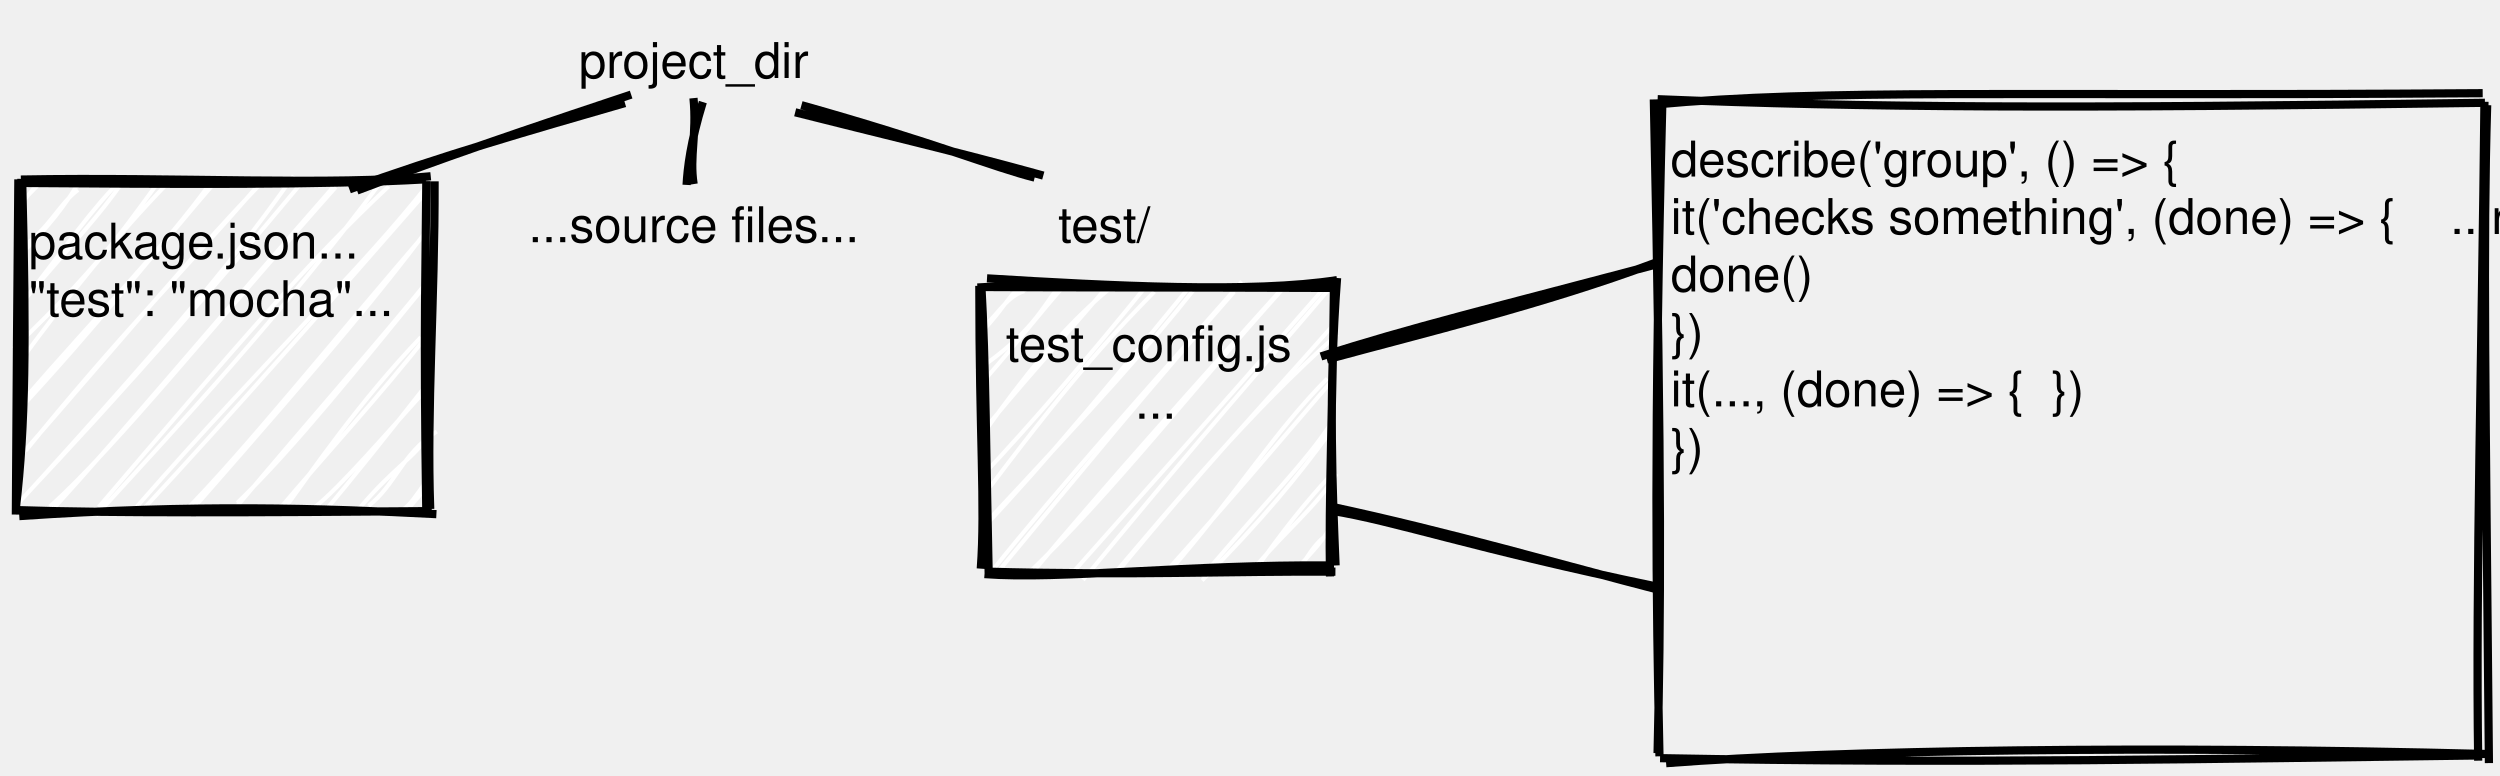
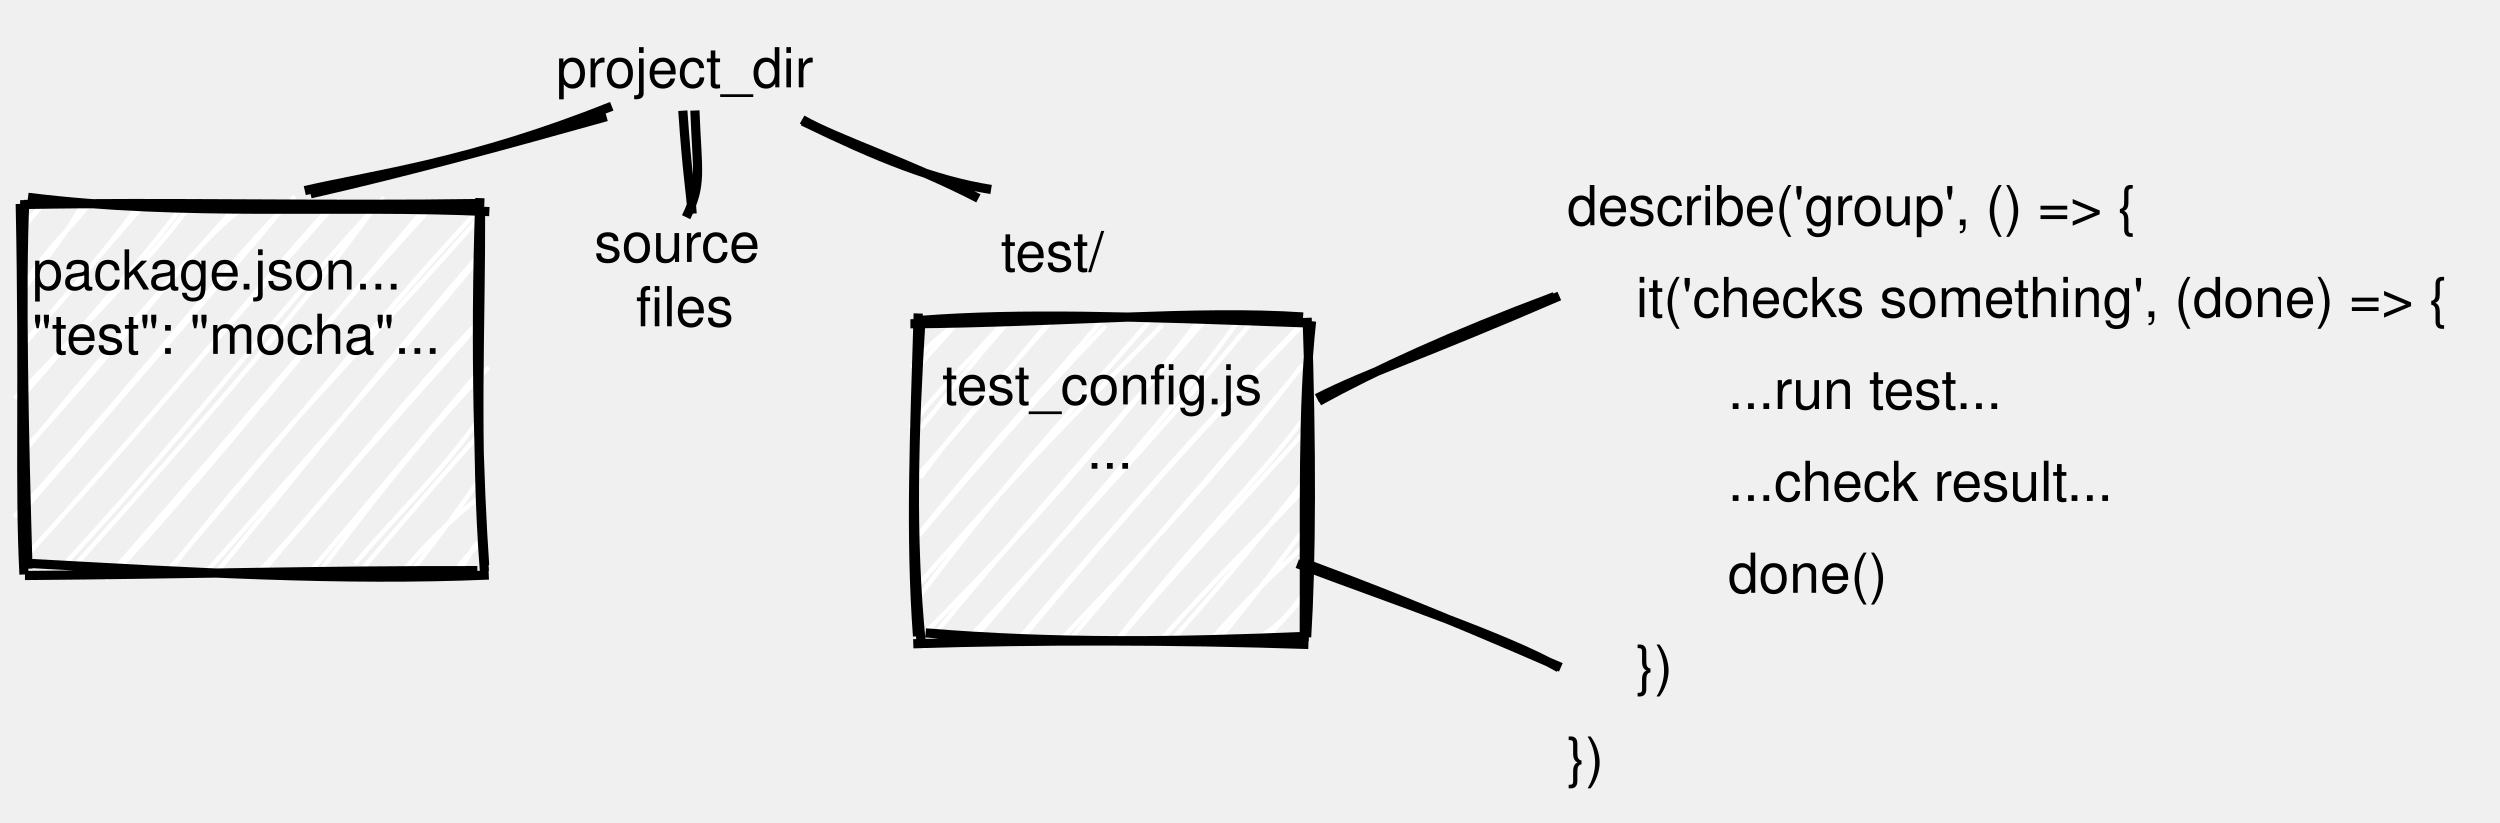
- <svg xmlns="http://www.w3.org/2000/svg" xlink="http://www.w3.org/1999/xlink" version="1.1" width="609px" height="189px" viewBox="-0.5 -0.5 609 189">
+ <svg xmlns="http://www.w3.org/2000/svg" xlink="http://www.w3.org/1999/xlink" version="1.1" width="544px" height="179px" viewBox="-0.5 -0.5 544 179">
  <defs>
-     <pattern id="rough-8512752669919671" x="0" y="0" width="1" height="1" viewBox="0 0 100 100" patternUnits="objectBoundingBox">
-       <path d="M6.447 -0.647 C4.613 1.718, 2.118 5.373, 0.591 8.089 M7.213 0.184 C4.636 2.847, 1.917 5.662, 0.486 7.801 M19.192 1.753 C13.596 5.44, 10.708 8.31, 0.854 20.639 M16.779 -0.313 C11.326 4.857, 6.455 11.836, 0.439 20.135 M28.859 1.681 C20.995 8.316, 12.708 18.104, -0.043 31.06 M27.92 0.089 C17.789 11.606, 8.936 21.713, 0.366 31.21 M38.244 1.641 C26.427 18.376, 10.444 34.168, 1.464 46.237 M37.932 0.803 C31.121 10.236, 22.541 19.031, -0.088 44.531 M47.224 -0.977 C31.175 22.504, 12.201 43.483, 0.634 58.248 M50.144 -0.592 C37.964 14.384, 24.172 28.183, -0.095 55.671 M61.669 1.287 C38.451 23.408, 19.872 44.361, 1.535 68.835 M59.637 -0.544 C47.829 14.07, 35.876 28.092, -0.278 69.407 M70.328 1.995 C50.921 24.425, 27.493 47.845, -1.024 82.861 M70.467 -0.2 C50.663 23.529, 31.616 45.435, 0.901 81.349 M81.301 0.068 C57.935 28.838, 30.847 58.313, 1.322 92.501 M80.037 0.728 C54.415 32.555, 26.414 63.296, 0.313 93.66 M89.987 1.785 C60.203 36.148, 31.462 70.403, 3.638 101.555 M91.278 0.98 C62.634 31.909, 33.87 65.087, 3.884 100.228 M101.768 3.252 C68.669 38.804, 40.139 72.108, 13.53 99.569 M100.133 2.544 C79.939 25.35, 60.471 46.462, 16.231 100.491 M101.505 14.125 C84.491 34.794, 66.289 56.879, 24.102 101.503 M100.993 14.597 C78.877 39.343, 58.728 62.732, 25.785 99.081 M101.775 26.217 C77.182 54.178, 52.294 83.181, 36.958 100.647 M100.94 27.139 C79.447 49.708, 60.073 73.269, 37.041 99.166 M98.82 40.303 C83.233 58.051, 67.225 74.651, 45.446 101.834 M99.864 38.152 C80.665 60.413, 61.086 83.684, 46.625 100.453 M99.007 52.335 C91.625 61.889, 80.703 73.749, 58.826 101.056 M99.088 51.2 C87.031 64.743, 75.991 78.18, 57.267 99.509 M98.48 63.753 C89.622 76.664, 76.588 89.119, 67.633 100.625 M99.295 63.029 C88.729 76.473, 77.742 90.176, 68.72 99.174 M99.962 76.361 C96.503 79.303, 92.497 86.169, 78.564 101.795 M100.801 75.185 C91.211 86.127, 82.884 95.618, 79.608 99.049 M101.521 87.4 C97.771 91.143, 94.184 93.227, 88.539 99.907 M100.279 88.139 C96.78 91.318, 94.427 94.487, 89.477 99.943" style="stroke: none; stroke-width: 1; fill: none;" />
+     <pattern id="rough-8690972073601089" x="0" y="0" width="1" height="1" viewBox="0 0 100 100" patternUnits="objectBoundingBox">
+       <path d="M6.356 -0.342 C5.067 1.718, 1.687 4.923, 0.323 6.821 M6.609 -0.39 C4.763 2.179, 2.092 4.917, -0.163 7.312 M18.225 -0.513 C13.766 3.44, 10.641 6.888, 0.325 19.034 M17.844 0.003 C12.995 6.386, 6.979 12.367, 0.952 20.87 M27.535 -0.387 C19.595 9.918, 12.313 16.213, -1.096 32.274 M28.773 -0.614 C19.482 9.356, 10.155 19.782, 0.217 32.818 M38.218 -0.191 C26.1 15.314, 9.468 32.189, 0.234 43.86 M37.995 0.522 C24.532 16.468, 8.428 33.31, -0.128 44.458 M50.382 1.658 C35.705 15.655, 22.985 26.766, -1.503 55.941 M50.022 0.618 C29.241 22.192, 10.186 43.617, 0.828 56.639 M61.766 0.544 C44.305 17.631, 28.941 32.361, -1.133 67.661 M60.318 0.532 C45.275 16.919, 31.026 31.556, -0.106 68.002 M70.207 -1.144 C56.541 18.739, 39.71 34.585, -0.624 79.163 M69.978 0.665 C51.691 20.214, 35.617 40.547, 0.7 80.01 M80.661 -1.762 C48.211 37.229, 18.8 72.969, -0.312 92.656 M80.415 0.629 C57.444 26.423, 33.394 53.814, 0.928 93.067 M92.013 0.32 C66.171 26.191, 41.942 52.775, 3.596 98.966 M91.1 0.876 C59.008 39.466, 25.384 76.964, 4.004 99.789 M99.111 1.464 C79.967 23.621, 59.116 46.033, 14.754 101.274 M99.929 1.692 C75.759 29.754, 51.989 58.766, 14.949 100.397 M99 15.313 C82.447 33.37, 64.026 54.37, 27.564 99.266 M99.516 14.183 C72.114 45.449, 45.927 75.103, 26.576 100.911 M98.153 26.73 C78.957 52.44, 55.678 77.649, 37.942 101.811 M99.336 26.353 C81.925 46.237, 64.372 67.759, 35.943 100.104 M99.071 37.774 C83.832 57.833, 69.209 73.267, 46.112 98.773 M100.823 38.91 C85.747 55.034, 70.742 71.794, 46.554 100.315 M98.803 50.791 C85.26 66.118, 71.112 82.397, 56.088 101.179 M100.41 50.543 C89.898 62.409, 81.313 74.703, 57.742 99.409 M99.289 64.818 C89.249 75.462, 78.644 89.895, 67.254 98.863 M100.381 62.955 C91.84 70.614, 86.616 80.343, 68.217 100.507 M100.652 75.55 C94.143 86.292, 85.605 94.582, 77.362 98.624 M100.476 76.599 C92.196 84.173, 84.249 93.318, 78.59 99.152 M99.377 86.638 C97.486 91.763, 93.26 96.496, 87.919 100.361 M99.975 88.435 C97.338 92.127, 93.597 94.931, 89.825 100.773" style="stroke: none; stroke-width: 1; fill: none;" />
    </pattern>
-     <pattern id="rough-6744334774982381" x="0" y="0" width="1" height="1" viewBox="0 0 100 100" patternUnits="objectBoundingBox">
-       <path d="M7.296 0.568 C3.871 3.024, 1.249 6.457, -0.56 7.534 M7.296 -0.027 C5.352 1.362, 3.62 3.488, 0.155 7.467 M16.881 -0.054 C13.245 6.401, 8.178 8.872, -0.397 20.177 M18.26 -0.553 C11.1 6.946, 6.86 12.804, 0.523 19.12 M27.861 -1.217 C21.767 6.172, 16.326 15.911, -0.656 33.212 M27.602 -0.375 C21.656 8.051, 14.053 14.998, 0.702 32.337 M38.66 -0.176 C24.906 17.605, 10.787 32.203, 0.46 43.392 M39.472 0.409 C30.515 9.752, 22.34 18.821, 0.173 44.471 M50.475 -1.857 C32.477 16.804, 18.392 36.48, -1.159 56.962 M48.644 0.017 C35.645 14.37, 24.574 29.113, 0.574 56.39 M60.766 -0.436 C38.487 20.183, 20.748 43.422, -0.441 68.948 M58.94 0.434 C39.543 22.209, 20.331 44.892, 0.902 68.325 M71.175 -1.783 C49.394 25.898, 25.531 50.519, 1.985 80.977 M70.951 0.369 C44.548 29.805, 19.818 58.747, -0.755 81.129 M82.268 -1.999 C55.969 32.881, 28.697 63.692, -0.839 94.183 M81.405 -0.906 C60.567 21.611, 42.232 43.386, -0.482 92.85 M90.386 1.937 C60.815 37.483, 25.591 76.113, 6.429 99.786 M91.882 0.325 C58.886 37.7, 26.03 74.048, 4.861 99.111 M100.633 2.734 C71.599 34.863, 41.942 67.429, 15.506 101.498 M99.627 3.344 C74.001 33.094, 47.749 61.849, 14.302 100.143 M101.249 13.725 C76.68 42.205, 55.35 68.584, 27.574 101.208 M100.475 15.304 C71.048 48.724, 42.868 80.21, 25.316 100.324 M100.275 26.776 C84.69 41.506, 70.978 60.628, 34.945 99.258 M100.73 26.399 C80.351 49.631, 61.536 70.568, 37.092 100.511 M98.282 40.392 C85.044 57.02, 69.616 74.104, 47.445 98.015 M100.288 38.271 C80.133 63.762, 59.981 86.643, 47.728 100.348 M100.774 53.071 C87.75 63.125, 77.675 77.705, 57.245 101.649 M99.543 51.715 C90.543 63.125, 80.252 75.024, 56.825 99.483 M98.978 64.135 C88.605 74.96, 78.65 88.734, 66.39 99.535 M99.308 64.338 C92.366 71.89, 84.89 80.409, 68.558 100.389 M98.175 74.643 C91.847 82.629, 88.079 90.005, 79.651 101.112 M100.742 76.162 C92.383 83.402, 85.706 90.717, 79.779 99.48 M99.121 86.314 C98.568 89.405, 96.385 93.472, 90.421 99.662 M99.9 88.23 C96.712 91.695, 94.785 94.902, 89.305 99.39" style="stroke: none; stroke-width: 1; fill: none;" />
+     <pattern id="rough-2476446020882565" x="0" y="0" width="1" height="1" viewBox="0 0 100 100" patternUnits="objectBoundingBox">
+       <path d="M6.068 0.31 C3.64 2.311, 2.372 5.257, 0.275 8.848 M6.831 0.418 C3.905 2.548, 1.361 6.402, -0.405 8.27 M16.986 1.78 C10.389 5.783, 4.653 12.58, 0.548 20.64 M17.799 -0.525 C11.483 5.167, 6.563 11.317, 0.093 20.944 M29.5 0.571 C22.404 7.145, 15.516 15.811, -0.767 33.564 M28.635 0.87 C23.079 6.761, 17.423 13.656, 0.406 31.273 M40.322 1.869 C24.843 17.008, 11.006 33.39, -1.107 44.588 M37.644 0.767 C26.412 15.577, 11.534 31.246, 0.63 44.506 M48.543 1.797 C30.314 18.029, 15.785 37.908, 1.395 56.33 M48.379 -0.302 C37.477 13.297, 25.507 27.254, 0.725 56.529 M60.357 1.864 C37.76 26.509, 15.97 50.933, 0.299 68.012 M59.374 0.63 C47.003 14.81, 35.325 27.875, -0.012 68.334 M71.613 0.547 C55.272 15.845, 40.495 32.809, 1.102 81.888 M70.974 0.179 C44.302 31.585, 15.423 62.905, 0.505 81.203 M82.078 -0.726 C49.537 37.318, 20.065 70.002, -0.764 92.377 M80.665 -0.927 C61.589 22.822, 41.95 43.8, -0.66 92.476 M89.693 1.084 C59.115 38.459, 23.53 78.547, 5.435 99.458 M91.693 0.805 C58.191 38.338, 23.555 75.95, 4.368 99.558 M100.572 3.774 C79.869 25.504, 57.71 50.172, 16.483 98.566 M100.602 1.565 C79.163 26.621, 58.149 49.645, 15.299 99.357 M99.884 15.911 C71.293 49.162, 41.721 82.061, 27.513 100.637 M100.473 15.414 C71.32 47.873, 42.325 81.372, 25.81 99.392 M99.247 26.359 C77.548 55.066, 50.876 83.061, 37.217 98.414 M99.068 26.581 C75.386 54.093, 50.345 83.234, 36.107 99.077 M99.701 39.157 C85.344 52.649, 74.932 66.641, 46.484 98.679 M99.842 38.404 C77.423 62.64, 56.752 87.958, 47.127 99.755 M98.356 52.872 C88.939 61.283, 81.538 75.637, 58.652 99.348 M99.169 50.332 C88.844 62.857, 79.47 75.905, 58.572 99.024 M98.606 62.14 C89.3 75.443, 81.645 84.46, 69.825 100.571 M100.196 63.737 C91.293 72.207, 83.624 82.728, 69.014 100.655 M101.497 77.251 C92.232 85.046, 87.945 91.967, 80.54 99.474 M100.338 75.201 C95.699 81.928, 89.825 87.582, 79.264 100.863 M101.431 88.131 C95.666 91.935, 92.194 97.017, 89.028 98.568 M100.02 88.017 C96.257 91.957, 91.527 97.162, 89.967 99.891" style="stroke: none; stroke-width: 1; fill: none;" />
    </pattern>
-     <pattern id="rough-6335423712736599" x="0" y="0" width="1" height="1" viewBox="0 0 100 100" patternUnits="objectBoundingBox">
-       <path d="M7.407 0.336 C4.691 2.566, 2.087 4.943, -0.835 6.97 M6.818 0.303 C4.468 2.304, 3.289 4.79, -0.267 8.05 M16.738 0.386 C13.921 6.581, 8.73 11.02, -1.104 20.715 M17.332 -0.79 C10.53 7.16, 4.329 14.855, 0.585 20.192 M29.181 0.8 C22.75 8.132, 12.985 16.024, 0.63 30.335 M28.193 -0.655 C20.379 9.361, 12.304 18.303, -0.389 31.982 M38.925 -0.213 C25.478 13.304, 14.529 25.104, -1.049 45.563 M38.752 -0.541 C28.142 12.363, 16.007 24.863, -0.17 44.441 M47.398 0.846 C32.729 18.627, 14.569 42.088, -1.472 56.913 M49.718 -0.707 C34.929 16.003, 21.202 32.173, -0.746 55.868 M59.127 1.721 C43.312 17.505, 26.619 36.583, -0.568 68.088 M59.524 -0.643 C35.474 26.219, 12.859 52.524, 0.711 67.982 M69.968 1.479 C50.166 24.265, 31.133 46.865, 0.402 81.137 M70.182 0.72 C44.761 30.45, 17.321 59.381, -0.35 81.857 M79.671 -0.834 C52.683 36.401, 21.22 69.294, -0.653 94.212 M80.34 -0.3 C58.685 24.442, 37.601 48.883, 0.17 92.505 M91.794 -1.365 C61.358 32.639, 34.136 68.154, 6.669 99.069 M91.618 0.487 C73.29 22.835, 53.441 45.423, 4.099 99.996 M99.933 3.678 C79.111 22.956, 61.018 47.225, 15.454 99.493 M99.139 2.949 C71.87 33.569, 44.312 65.056, 14.548 99.262 M101.106 15.237 C81.856 36.177, 65.297 52.855, 26.932 101.009 M99.387 13.732 C83.239 33.849, 67.701 52.03, 25.064 100.343 M98.184 26.83 C85.652 43.958, 72.194 57.882, 37.891 99.58 M99.683 26.604 C76.081 53.677, 52.445 81.345, 36.997 100.384 M100.594 40.323 C85.931 55.183, 71.667 71.02, 47.209 101.975 M100.707 38.694 C82.515 58.88, 62.917 79.987, 47.763 99.291 M98.12 50.31 C91.654 63.648, 79.555 70.401, 58.125 98.139 M100.764 51.592 C87.707 65.969, 73.742 79.791, 57.52 100.085 M101.639 62.151 C90.872 73.821, 83.22 83.626, 67.096 99.115 M99.244 63.576 C89.106 75.673, 77.23 90.19, 68.565 99.768 M99.784 75.471 C93.199 81.514, 90.75 87.168, 79.584 100.894 M100.45 75.915 C93.849 83.505, 87.252 89.489, 79.48 99.71 M100.916 86.632 C98.658 91.583, 93.85 92.884, 88.095 100.205 M100.747 87.297 C97.275 91.026, 94.337 93.474, 88.715 99.719" style="stroke: none; stroke-width: 1; fill: none;" />
+     <pattern id="rough-5970286991867675" x="0" y="0" width="1" height="1" viewBox="0 0 100 100" patternUnits="objectBoundingBox">
+       <path d="M7.421 0.426 C4.131 2.571, 2.537 5.177, -0.076 8.36 M7.307 0.287 C4.095 2.406, 1.277 5.34, 0.214 7.494 M17.189 -1.965 C14.575 4.724, 9.708 7.796, -1.557 18.666 M17.176 0.22 C12.552 5.058, 8.22 9.851, -0.137 20.238 M27.685 1.728 C20.957 9.258, 13.25 16.376, -1.594 31.826 M27.803 -0.385 C18.125 10.712, 9.102 21.153, 0.987 31.925 M37.47 -0.529 C26.869 14.331, 15.149 26.827, 0.985 43.634 M37.696 0.049 C29.882 9.974, 19.544 20.988, -0.16 43.561 M49.565 -0.291 C38.435 12.389, 26.949 29.387, -0.105 55.36 M50.03 0.031 C30.262 22.579, 11.421 43.185, -0.403 57.243 M58.926 1.92 C36.379 25.185, 14.692 50.739, 1.047 70.635 M60.646 0.906 C41.556 21.96, 22.972 41.791, 0.6 68.758 M70.695 0.221 C47.314 25.638, 28.89 50.085, -1.204 82.483 M70.449 0.838 C49.087 24.324, 28.676 47.936, -0.437 80.777 M79.444 -0.993 C52.784 33.157, 25.133 64.862, 1.083 94.569 M80.248 0.351 C50.213 36.038, 18.525 71.247, -0.598 93.047 M90.951 0.777 C63.67 32.76, 38.226 65.857, 3.129 99.036 M91.78 0.251 C72.371 22.764, 53.009 45.263, 5.206 100.184 M101.54 3.244 C67.961 37.363, 37.46 75.12, 16.681 99.003 M99.712 2.444 C78.228 25.931, 59.019 49.277, 14.675 100.483 M98.084 15.969 C79.186 35.652, 62.626 61.397, 25.811 98.259 M100.984 14.32 C71.554 48.484, 42.657 82.759, 26.541 99.336 M100.294 26.214 C87.672 42.186, 73.756 55.704, 37.797 99.127 M100.205 26.1 C87.714 41.275, 74.427 56.616, 37.377 99.45 M101.329 40.124 C79.84 60.241, 62.331 80.581, 47.69 99.54 M99.562 39.601 C83.165 57.822, 66.875 76.651, 46.658 100.739 M101.873 50.265 C84.613 68.353, 69.971 88.628, 56.465 100.269 M100.488 51.555 C91.308 61.516, 83.339 71.346, 57.136 99.47 M101.181 62.78 C90.394 77.889, 77.367 90.043, 67.077 101.799 M99.711 62.645 C93.234 70.515, 85.919 79.381, 68.275 100.481 M99.146 76.659 C97.195 83.169, 91.799 88.338, 77.387 101.486 M100.341 74.697 C92.922 82.413, 86.797 91.781, 79.421 99.156 M101.432 87.894 C96.975 90.27, 94.524 94.377, 88.786 98.879 M99.417 87.883 C97.326 90.991, 93.941 95.628, 88.896 99.462" style="stroke: none; stroke-width: 1; fill: none;" />
    </pattern>
-     <pattern id="rough-3943412603056843" x="0" y="0" width="1" height="1" viewBox="0 0 100 100" patternUnits="objectBoundingBox">
-       <path d="M5.976 -0.275 C4.182 2.46, 1.036 5.332, 0 8.432 M6.516 0.008 C4.846 1.901, 2.613 4.544, -0.056 7.997 M17.603 -0.711 C11.062 7.107, 4.893 15.806, -0.585 18.834 M18.341 0.524 C10.43 7.384, 4.668 14.47, 0.803 19.966 M26.497 -1.38 C18.789 10.107, 10.846 19.766, -0.271 32.829 M28.801 -0.115 C22.48 7.318, 15.322 14.867, -0.974 32.667 M39.42 1.171 C22.942 14.206, 12.539 30.25, 1.912 42.886 M38.407 0.84 C28.088 12.283, 16.952 25.077, 0.874 44.036 M50.783 -1.497 C32.214 20.18, 15.806 35.936, -0.642 57.145 M48.974 -0.897 C31.293 21.007, 13.166 41.083, -0.242 55.656 M60.605 -1.537 C47.257 16.226, 33.018 28.078, 1.014 68.49 M60.316 1 C42.131 21.214, 24.946 39.884, -0.651 69.281 M68.6 -1.565 C49.055 27.165, 25.056 51.569, 0.049 82.667 M70.367 -0.626 C50.382 23.846, 29.146 47.09, 0.094 81.238 M81.364 -0.269 C62.62 22.909, 44.033 40.978, 0.593 93.991 M80.004 -0.891 C61.707 21.01, 44.072 42.458, -0.883 93.556 M93.336 0.517 C64.379 29.554, 40.927 58.553, 5.845 99.079 M91.709 0.32 C68.296 28.037, 44.347 55.105, 4.145 100.089 M100.451 4.318 C67.257 37.912, 37.27 72.348, 15.397 101.06 M99.742 2.882 C71.166 32.972, 44.189 63.491, 15.895 99.368 M100.726 13.736 C82.22 34.666, 63.108 55.13, 24.971 101.948 M99.771 15.72 C85.011 32.24, 68.432 48.875, 25.162 99.32 M98.02 27.133 C83.357 46.78, 63.405 69.193, 37.226 98.407 M99.637 27.011 C78.111 50.681, 56.797 76.015, 36.873 100.901 M99.594 37.41 C89.548 54.223, 74.225 68.2, 46.894 100.408 M99.111 39.912 C82.346 58.727, 65.485 79.546, 47.778 99.148 M99.825 50.829 C92.787 61.51, 84.423 71.261, 55.881 101.967 M99.028 51.554 C85.821 68.331, 70.672 86.619, 58.178 100.009 M101.186 65.271 C94.254 70.452, 85.681 80.797, 66.296 100.429 M100.811 64.14 C89.681 74.429, 79.595 86.25, 67.917 99.686 M101.193 75.197 C92.654 86.325, 84.626 93.543, 80.76 99.541 M100.537 75.02 C94.075 83.44, 88.795 90.057, 79.293 100.429 M101.205 87.404 C94.905 91.691, 90.933 95.564, 89.288 99.702 M100.044 87.358 C96.155 91.981, 92.669 95.302, 90.042 100.738" style="stroke: none; stroke-width: 1; fill: none;" />
+     <pattern id="rough-8308780441444099" x="0" y="0" width="1" height="1" viewBox="0 0 100 100" patternUnits="objectBoundingBox">
+       <path d="M7.068 0.217 C4.188 2.442, 3.366 4.692, 0.037 7.045 M7.177 -0.395 C5.217 2.737, 3.115 4.877, -0.127 7.471 M17.681 0.539 C13.02 5.528, 6.994 11.643, 0.051 19.746 M17.278 0.849 C12.865 4.925, 8.815 8.289, -0.152 20.718 M29.264 -1.161 C21.702 5.938, 15.984 14.848, 1.372 32.241 M28.893 0.484 C18.782 9.725, 11.609 18.592, -0.208 32.693 M38.976 1.667 C28.294 9.564, 20.783 19.309, 1.497 46.023 M38.906 -0.875 C25.191 16.553, 10.019 32.33, -0.064 45.303 M47.697 -1.489 C29.156 19.25, 11.941 43.501, 1.65 56.608 M49.221 0.742 C32.992 19.874, 16.002 40.18, -0.252 56.925 M59.915 0.478 C45.449 16.76, 33.473 31.305, 1.015 70.744 M59.81 0.004 C41.209 20.38, 24.145 40.754, -0.879 69.236 M71.556 0.173 C54.238 16.767, 39.563 35.735, -1.649 79.837 M69.531 -0.396 C45.223 27.473, 20.215 56.299, 0.309 81.148 M82.439 -1.05 C51.608 32.842, 23.021 62.95, 0.633 92.411 M81.568 0.728 C55.485 29.839, 27.734 60.576, -0.554 92.787 M93.588 1.18 C68.093 26.293, 41.948 56.624, 5.749 101.031 M91.557 -0.741 C63.094 34.236, 32.925 68.612, 4.333 99.476 M101.758 1.896 C72.956 34.519, 49.369 62.563, 15.752 101.041 M99.203 1.749 C77.64 27.796, 56.628 52.324, 14.484 99.332 M99.638 14.914 C71.334 47.122, 47.594 76.555, 27.185 99.332 M99.524 14.388 C82.988 32.437, 67.572 51.535, 26.375 100.593 M98.531 26.901 C84.652 42.788, 72.651 58.57, 34.763 99.875 M100.033 27.667 C75.68 54.533, 51.229 82.558, 37.237 100.3 M98.281 37.46 C86.952 55.981, 72.242 72.391, 48.796 100.031 M100.032 39.338 C85.103 56.669, 68.502 75.57, 47.291 99.935 M98.44 51.079 C86.699 65.47, 78.201 79.735, 58.201 101.992 M99.063 51.234 C90.473 63.393, 79.636 74.309, 56.677 100.299 M101.206 62.031 C87.858 77.158, 76.58 88.982, 69.007 99.607 M100.972 64.443 C87.791 77.586, 75.429 90.788, 68.809 99.138 M98.919 76.349 C92.185 85.651, 86.415 91.86, 79.891 100.518 M100.188 76.066 C93.708 83.06, 85.945 91.901, 77.892 99.147 M99.357 87.036 C98.488 89.671, 95.788 92.922, 90.527 99.745 M99.843 88.545 C96.564 91.676, 93.46 94.53, 89.522 99.908" style="stroke: none; stroke-width: 1; fill: none;" />
    </pattern>
-     <pattern id="rough-5919167225370973" x="0" y="0" width="1" height="1" viewBox="0 0 100 100" patternUnits="objectBoundingBox">
-       <path d="M7.522 0.991 C5.163 2.731, 2.909 2.996, -0.607 8.552 M6.619 -0.014 C4.196 2.731, 1.762 6.153, -0.314 7.414 M16.252 -0.627 C11.93 4.732, 6.547 11.06, -1.431 18.528 M17.416 -0.916 C12.227 4.26, 8.791 10.223, 0.104 20.438 M28.66 -0.986 C21.49 8.655, 13.977 18.914, 1.556 30.269 M28.181 0.781 C21.125 7.605, 14.101 16.339, 0.051 31.932 M37.419 1.294 C28.854 12.512, 20.349 23.77, 1.161 43.09 M38.732 0.86 C26.576 13.874, 12.727 28.047, 0.272 43.75 M50.607 0.473 C34.449 18.232, 14.926 39.674, 0.721 55.649 M49.8 0.34 C32.975 18.559, 16.367 39.096, -0.375 55.888 M60.98 -0.629 C44.228 15.414, 31.615 31.907, 0.117 70.465 M59.583 -0.688 C40.729 21.558, 21.601 45.135, 0.656 68.669 M68.965 1.063 C55.883 15.591, 40.889 32.916, -1.369 79.934 M69.559 -0.053 C44.564 31.382, 15.968 62.659, 0.678 80.073 M79.461 -0.767 C49.651 32.329, 21.786 69.747, -0.474 91.844 M81.041 0.289 C59.056 26.431, 36.931 51.777, -0.574 92.478 M89.848 -1.294 C62.166 35.827, 33.935 69.056, 4.208 100.335 M90.712 0.115 C72.755 20.914, 54.192 43.713, 4.592 100.007 M101.967 2.137 C69.771 37.709, 37.635 73.899, 15.841 100.128 M99.593 2.983 C72.216 33.651, 45.244 65.206, 15.692 100.315 M100.725 13.709 C75.076 42.313, 50.324 69.178, 26.151 100.746 M100.327 14.446 C80.939 35.63, 64.54 56.398, 25.087 99.068 M98.472 25.487 C74.928 53.136, 53.549 80.429, 37.517 98.441 M99.56 27.138 C84.706 44.282, 72.54 58.766, 37.057 100.669 M100.624 37.961 C86.291 56.49, 69.763 74.401, 46.728 100.462 M100.132 39.846 C87.68 52.946, 77.478 65.798, 46.688 99.375 M99.444 53.013 C86.803 66.944, 76.965 79.744, 55.683 100.78 M100.589 51.205 C91.553 61.922, 82.973 70.411, 58.496 100.64 M101.61 63.03 C91.491 70.715, 87.058 80.822, 69.684 99.307 M100.725 63.127 C89.482 75.27, 77.96 88.456, 68.377 100.376 M99.258 75.799 C95.031 82.38, 90.097 88.757, 77.891 98.348 M99.593 76.481 C93.551 84.231, 86.22 93.102, 79.808 99.622 M100.744 88.847 C99.328 89.816, 95.502 94.343, 89.867 99.415 M99.69 87.563 C95.35 92.701, 92.025 96.363, 89.261 100.58" style="stroke: none; stroke-width: 1; fill: none;" />
+     <pattern id="rough-8394137892136671" x="0" y="0" width="1" height="1" viewBox="0 0 100 100" patternUnits="objectBoundingBox">
+       <path d="M6.932 -0.102 C4.757 2.56, 2.947 5.481, 0.745 8.359 M6.782 0.219 C4.828 2.196, 2.511 5.276, -0.497 7.575 M18.842 -0.926 C14.854 4.393, 8.421 10.721, 0.373 20.87 M16.746 0.967 C10.281 6.815, 4.99 14.353, 0.823 20.221 M29.192 -0.197 C19.633 6.682, 15.071 16.33, 1.696 33.384 M28.377 0.898 C22.617 7.707, 16.429 13.548, -0.036 32.588 M39.508 -0.644 C30.135 9.035, 21.111 20.833, -1.649 44.57 M38.423 -0.568 C29.004 11.355, 18.281 22.962, -0.191 44.479 M49.354 -0.356 C29.128 22.627, 13.074 46.079, 1.797 58.269 M50.146 -0.435 C36.802 16.581, 21.853 31.088, 0.199 57.415 M58.11 1.193 C40.931 24.409, 17.438 45.902, -1.339 68.4 M59.953 0.654 C48.727 13.255, 35.488 27.433, 0.852 69.578 M70.122 0.027 C50.361 22.511, 32.362 45.746, -0.785 81.198 M70.127 0.804 C55.156 16.47, 39.181 33.476, 0.184 81.679 M81.056 -1.231 C52.609 32.795, 25.891 63.021, -1.195 91.778 M81.979 0.479 C62.352 19.342, 44.949 41.146, 0.099 92.999 M93.31 -0.324 C62.604 36.174, 31.322 68.538, 3.003 99.074 M91.999 -0.012 C62.793 34.095, 33.035 66.822, 5.02 99.781 M98.868 2.082 C82.346 23.903, 66.024 41.233, 14.564 98.978 M100.983 2.418 C70.083 37.155, 40.156 71.101, 15.751 99.904 M101.66 15.619 C72.816 46.13, 42.079 80.956, 24.827 99.39 M100.733 15.29 C72.525 45.443, 47.804 75.342, 24.972 99.127 M100.869 25.096 C80.53 46.856, 62.06 71.701, 37.34 101.612 M99.878 27.544 C79.953 49.037, 61.064 73.138, 36.657 100.552 M101.193 38.717 C83.436 55.305, 67.569 74.7, 46.899 98.507 M99.542 39.933 C81.793 60.961, 63.116 82.764, 47.465 100.933 M100.904 50.152 C85.371 67.223, 69.817 82.359, 57.762 99.621 M100.372 51.539 C83.714 68.943, 67.848 87.734, 58.461 99.093 M101.075 61.905 C87.583 76.618, 78.866 87.494, 67.546 100.313 M100.287 63.333 C91.382 74.645, 81.173 85.022, 67.457 100.246 M99.929 77.553 C92.13 81.971, 86.072 92.52, 80.037 100.92 M99.001 74.966 C92.612 83.969, 84.845 92.137, 77.961 99.782 M98.549 88.1 C96.164 90.362, 95.334 94.924, 90.395 101.595 M100.755 87.717 C95.335 91.773, 92.124 97.12, 89.239 99.985" style="stroke: none; stroke-width: 1; fill: none;" />
    </pattern>
  </defs>
  <defs />
  <g>
-     <g transform="translate(140.5,7.5)">
+     <g transform="translate(120.5,7.5)">
      <text x="28" y="-3" style="font-size: 12px;font-family: Helvetica;" fill="rgb(0, 0, 0)">
        <tspan x="28" dx="0" dy="14" text-anchor="middle">project_dir</tspan>
      </text>
    </g>
    <g pointer-events="none">
-       <path d="M8.625 44.735 C7.539 45.872, 4.4 48.895, 3.946 49.928 M9.116 43.977 C7.412 45.447, 6.191 47.517, 4.006 49.84 M18.515 45.767 C13.713 49.28, 11.738 55.099, 4.187 60.246 M18.681 43.96 C15.58 49.175, 11.443 54.695, 4.567 61.455 M29.772 42.597 C21.803 50.206, 15.509 59.771, 4.75 73.387 M29.66 43.413 C23.49 52.354, 17.651 58.237, 3.618 74.708 M39.36 42.233 C32.238 51.351, 26.415 61.909, 2.745 84.437 M40.121 44.353 C27.5 57.392, 16.171 71.491, 4.688 87.166 M52.766 42.861 C38.644 59.128, 23.338 78.756, 3.155 100.371 M51.032 43.698 C39.366 59.951, 24.7 74.449, 4.06 98.265 M61.978 45.079 C46.454 63.153, 27.898 81.887, 5.816 109.25 M62.574 44.717 C45.117 62.872, 29.23 82.191, 4.945 109.971 M71.039 42.308 C58.743 59.528, 46.562 75.464, 2.716 123.471 M72.718 44.31 C52.766 68.204, 32.718 91.492, 3.461 122.54 M81.295 45.078 C54.621 75.008, 27.018 109.321, 11.598 122.924 M82.115 43.413 C54.816 74.572, 28.236 106.233, 12.816 123.076 M93.036 42.846 C68.156 76.218, 42.657 103.455, 22.863 125.147 M94.199 44.873 C74.718 63.074, 57.55 83.157, 23.528 123.032 M104.439 43.583 C86.483 66.428, 67.125 83.755, 32.812 122.94 M104.675 44.739 C80.034 72.916, 55.533 100.858, 34.029 123.956 M104.628 54.576 C80.794 82.256, 58.14 110.379, 44.344 124.215 M103.381 55.744 C92.022 70.785, 82.088 82.875, 45.991 124.061 M103.321 68.736 C87.676 87.868, 71.155 108.707, 57.264 122.03 M103.726 67.923 C90.427 84.309, 78.662 97.385, 55.923 124.384 M102.029 81.629 C86.964 97.401, 75.633 114.016, 68.104 124.422 M104.055 80.647 C91.409 96.674, 78.98 109.985, 67.084 124.077 M102.824 94.918 C94.537 104.098, 82.107 118.468, 76.265 122.97 M103.621 92.964 C93.834 105.408, 84.857 116.741, 78.116 124.594 M105.908 104.599 C97.316 110.112, 95.953 117.534, 89.288 122.729 M103.812 105.427 C100.869 110.795, 95.464 113.211, 86.769 123.665 M103.207 116.923 C100.97 120.084, 99.214 122.738, 97.737 123.555 M103.957 117.231 C102.524 119.359, 100.961 121.076, 98.287 124.241" style="stroke: #ffffff; stroke-width: 1; fill: none;" />
-       <path d="M4.578 43.24 C42.368 42.554, 81.241 44.78, 104.431 42.435 M3.696 44.06 C40.972 44.334, 78.191 44.639, 103.224 43.181 M105.367 43.672 C105.437 72.905, 103.421 98.985, 104.301 123.486 M103.349 43.624 C103.258 61.804, 102.618 78.028, 103.353 124.757 M105.809 124.747 C77.795 123.307, 47.602 122.267, 4.195 125.222 M104.675 124.007 C63.504 124.34, 24.088 124.508, 3.648 123.76 M3.383 123.104 C5.719 103.094, 5.902 82.484, 4.936 44.938 M3.362 124.848 C3.524 94.248, 3.766 66.262, 3.972 43.187" style="stroke: #000000; stroke-width: 2; fill: none;" />
+       <path d="M9.233 43.654 C7.714 45.186, 6.35 46.258, 3.351 49.983 M8.61 44.315 C6.978 45.837, 5.258 48.397, 4.335 49.607 M17.791 43.463 C13.611 50.77, 11.092 53.689, 4.88 62.156 M18.546 44.413 C14.347 49.765, 10.019 53.046, 4.537 61.769 M31.907 42.893 C22.068 53.754, 14.431 63.339, 3.71 75.606 M30.075 43.738 C23.514 52.366, 16.833 61, 4.165 74.695 M41.909 42.81 C33.626 54.197, 25.787 62.137, 2.762 86.168 M40.118 43.003 C32.545 53.522, 25.692 60.803, 3.558 86.733 M51.394 45.499 C40.56 53.841, 32.754 66.685, 4.362 97.8 M52.058 43.063 C40.369 56.403, 28.009 69.116, 3.602 99.196 M63.67 42.189 C48.543 57.312, 38.692 71.701, 2.575 112.004 M62.441 43.247 C47.208 61.419, 32.526 78.282, 4.178 111.096 M73.353 42.945 C49.361 69.724, 26.147 97.759, 4.038 121.7 M72.036 43.81 C55.345 61.871, 41.149 81.083, 4.023 121.818 M83.061 42.496 C61.091 65.873, 42.049 91.394, 13.654 122.169 M82.102 43.053 C69.129 61.109, 55.926 77.877, 13.949 124.625 M94.258 43.698 C71.229 68.56, 50.302 93.957, 22.426 125.674 M93.399 43.178 C70.318 69.988, 48.905 97.518, 24.226 124.484 M105.276 45.065 C83.502 70.537, 60.216 92.63, 36.201 123.971 M104.671 44.095 C85.183 64.831, 67.916 86.432, 35.727 124.112 M103.318 55.418 C83.489 78.583, 66.545 99.736, 46.347 124.419 M103.081 56.463 C85.468 77.974, 65.393 100.153, 44.456 123.901 M104.034 69.469 C93.712 81.83, 82.84 92.829, 56.497 124.014 M103.725 69.431 C88.669 84.932, 75.08 103.011, 55.931 123.878 M105.832 79.389 C91.757 94.276, 82.402 106.138, 68.151 125.109 M103.965 80.091 C89.419 97.48, 74.012 115.594, 66.43 124.596 M103.297 91.3 C94.963 102.897, 87.507 109.669, 76.732 122.143 M104.446 93.315 C97.127 101.283, 89.237 110.616, 77.79 123.965 M104.949 106.772 C100.798 110.078, 94.82 114.751, 87.255 123.762 M103.147 104.782 C99.039 110.781, 95.934 114.996, 88.33 124.768 M103.542 117.604 C101.824 119.045, 101.331 121.423, 99.117 123.942 M104.352 117.205 C102.679 119.136, 100.469 120.793, 98.468 124.144" style="stroke: #ffffff; stroke-width: 1; fill: none;" />
+       <path d="M5.595 42.441 C40.078 46.719, 73.129 44.032, 105.979 45.541 M4.659 43.997 C35.575 43.417, 69.536 44.304, 104.626 43.78 M103.932 42.608 C102.716 75.273, 103.775 105.547, 104.957 122.512 M104.065 44.934 C104.165 69.878, 102.76 95.812, 104.908 123.765 M105.855 124.625 C73.81 125.987, 41.674 124.076, 4.92 122.044 M103.371 123.666 C70.09 123.582, 38.036 124.492, 4.926 124.728 M5.586 123.248 C4.747 94.568, 4.033 60.993, 4.9 43.075 M4.722 124.505 C3.707 104.887, 4.74 84.323, 3.906 43.871" style="stroke: #000000; stroke-width: 2; fill: none;" />
    </g>
    <g transform="translate(6.5,51.5)">
      <text x="0" y="-3" style="font-size: 12px;font-family: Helvetica;" fill="rgb(0, 0, 0)">
        <tspan x="0" dx="0" dy="14" text-anchor="start">package.json...</tspan>
        <tspan x="0" dx="0" dy="14" text-anchor="start">"test": "mocha"...</tspan>
      </text>
    </g>
-     <g transform="translate(128.5,47.5)">
-       <text x="40" y="-3" style="font-size: 12px;font-family: Helvetica;" fill="rgb(0, 0, 0)">
-         <tspan x="40" dx="0" dy="14" text-anchor="middle">...source files...</tspan>
+     <g transform="translate(130.5,45.5)">
+       <text x="18" y="-3" style="font-size: 12px;font-family: Helvetica;" fill="rgb(0, 0, 0)">
+         <tspan x="18" dx="0" dy="14" text-anchor="middle">source</tspan>
+         <tspan x="18" dx="0" dy="14" text-anchor="middle">files</tspan>
      </text>
    </g>
-     <g transform="translate(257.5,47.5)">
+     <g transform="translate(217.5,47.5)">
      <text x="11" y="-3" style="font-size: 12px;font-family: Helvetica;" fill="rgb(0, 0, 0)">
        <tspan x="11" dx="0" dy="14" text-anchor="middle">test/</tspan>
      </text>
    </g>
    <g stroke-miterlimit="10" pointer-events="none">
-       <path d="M 87 44 L 151.5 24" style="stroke: none; stroke-width: 0; fill: url(#rough-8512752669919671);" />
-       <path d="M85.326 45.437 M86.47 45.912 C100.365 40.71, 110.276 36.827, 153.245 22.544 M84.616 45.627 C106.565 37.614, 129.011 31.165, 151.739 24.601" style="stroke: #000000; stroke-width: 2; fill: none;" />
+       <path d="M 67 44 L 131.5 24" style="stroke: none; stroke-width: 0; fill: url(#rough-8690972073601089);" />
+       <path d="M66.619 42.56 M65.819 40.974 C81.498 37.379, 101.726 34.938, 132.621 22.621 M67.076 41.674 C86.719 37.229, 107.316 31.648, 131.483 24.876" style="stroke: #000000; stroke-width: 2; fill: none;" />
    </g>
    <g stroke-miterlimit="10" pointer-events="none">
-       <path d="M 169 44 L 169 24" style="stroke: none; stroke-width: 0; fill: url(#rough-6744334774982381);" />
-       <path d="M167.627 43.905 M166.752 44.545 C166.973 40.496, 167.701 34.114, 170.71 24.364 M168.468 44.344 C167.411 37.624, 169.301 32.249, 168.431 23.404" style="stroke: #000000; stroke-width: 2; fill: none;" />
+       <path d="M 149 44 L 149 24" style="stroke: none; stroke-width: 0; fill: url(#rough-2476446020882565);" />
+       <path d="M150.688 45.635 M148.807 46.761 C152.33 39.43, 151.226 37.17, 150.709 23.55 M150.107 45.996 C149.733 40.562, 149.067 37.878, 148.082 23.587" style="stroke: #000000; stroke-width: 2; fill: none;" />
    </g>
    <g stroke-miterlimit="10" pointer-events="none">
-       <path d="M 251.5 44 L 193.99 26" style="stroke: none; stroke-width: 0; fill: url(#rough-6335423712736599);" />
-       <path d="M252.89 42.377 M251.544 42.76 C241.755 40.339, 227.479 34.315, 194.726 25.119 M253.645 42.274 C232.406 36.377, 212.808 31.832, 193.203 26.852" style="stroke: #000000; stroke-width: 2; fill: none;" />
+       <path d="M 211.5 44 L 173.99 26" style="stroke: none; stroke-width: 0; fill: url(#rough-5970286991867675);" />
+       <path d="M213.299 42.132 M215.165 40.728 C202.73 38.772, 190.482 33.787, 174.201 25.874 M212.401 42.657 C198.369 35.33, 181.538 29.809, 174.04 25.517" style="stroke: #000000; stroke-width: 2; fill: none;" />
    </g>
    <g pointer-events="none">
-       <path d="M249.033 70.406 C244.081 71.924, 241.747 77.745, 238.313 79.398 M248.864 68.463 C245.032 71.764, 243.865 74.822, 238.988 79.995 M257.279 69.547 C253.213 74.581, 251.165 80.324, 237.31 89.845 M258.308 69.585 C253.185 75.344, 248.376 81.66, 239.259 92.171 M269.487 70.064 C257.873 79.739, 248.082 92.415, 239.929 103.872 M269.766 68.59 C262.01 78.054, 253.348 87.189, 239.718 103.587 M280.719 70.536 C272.211 79.27, 262.786 88.782, 240.674 118.11 M279.413 68.305 C265.561 85.516, 250.702 102.766, 238.339 115.9 M288.849 69.891 C272.016 90.482, 254.93 111.32, 238.431 128.706 M290.425 69.935 C279.887 83.296, 267.515 97.058, 238.731 127.838 M300.126 70.604 C280.474 92.921, 262.61 114.607, 241.614 140.007 M302.036 68.044 C280.77 92.277, 258.077 117.379, 240.82 139 M312.172 69.672 C289.883 94.384, 270.47 119.555, 249.979 139.202 M311.915 69.687 C290.703 93.248, 268.175 118.419, 251.056 138.934 M323.544 69.581 C308.352 87.491, 293.473 104.13, 263.338 140.763 M322.133 69.595 C309.078 84.558, 296.615 98.726, 260.644 139.181 M325.319 80.92 C303.955 99.855, 285.563 122.111, 270.838 139.382 M324.037 78.959 C307.642 97.581, 291.426 114.769, 271.814 138.779 M322.835 91.704 C309.989 104.634, 301.197 119.244, 284.303 138.79 M324.061 92.148 C310.666 107.717, 298.285 122.389, 282.638 139.758 M323.382 104.927 C316.071 115.029, 307.011 126.187, 292.328 140.896 M323.609 102.839 C317.509 112.088, 309.311 120.098, 293.57 138.524 M325.125 114.917 C320.766 122.279, 312.501 129.031, 305.668 137.179 M323.416 115.506 C317.704 121.721, 312.101 128.52, 304.509 139.485 M324.992 128.901 C321.571 129.632, 318.887 133.134, 315.367 139.461 M323.515 127.7 C321.574 132.061, 317.837 134.953, 314.248 139.589" style="stroke: #ffffff; stroke-width: 1; fill: none;" />
-       <path d="M239.935 67.307 C269.84 69.144, 304.785 70.952, 325.214 67.729 M239.503 69.42 C258.691 69.543, 279.144 69.47, 324.686 69.641 M325.211 67.216 C323.036 95.925, 324.128 119.769, 324.846 137.246 M324.459 68.771 C324.163 96.732, 323.149 121.755, 323.486 139.927 M323.931 137.239 C289.035 136.978, 257.662 140.751, 239.329 139.345 M324.81 138.759 C300.364 138.573, 274.227 139.749, 239.396 138.738 M240.342 139.302 C239.715 111.796, 239.631 87.675, 238.531 68.484 M238.418 138.024 C239.551 122.453, 238.071 106.308, 238.06 69.138" style="stroke: #000000; stroke-width: 2; fill: none;" />
+       <path d="M208.653 69.099 C205.489 71.624, 200.779 74.789, 197.878 79.637 M208.61 68.685 C206.686 71.019, 204.855 73.058, 198.816 79.765 M217.67 69.822 C211.678 76.795, 202.379 85.588, 197.504 92.6 M219.494 69.03 C212.248 76.658, 205.065 86.475, 199.826 92.618 M228.099 69.285 C222.582 75.382, 216.831 83.208, 197.496 104.996 M229.186 68.334 C218.884 80.197, 209.642 89.759, 199.72 103.46 M240.109 70.359 C225.359 85.659, 208.053 105.604, 198.655 116.936 M239.389 69.075 C228.294 82.391, 216.899 94.003, 199.73 115.427 M252.424 70.211 C240.743 82.449, 228.782 93.239, 198.774 127.364 M249.988 68.977 C236.481 84.644, 221.731 99.901, 199.564 129.204 M261.421 69.539 C240.747 93.209, 220.366 116.068, 200.313 140.646 M260.376 69.262 C241.854 93.492, 220.983 117.194, 199.873 138.109 M269.852 67.955 C259.954 82.322, 247.306 96.659, 211.039 138.947 M272.044 69.343 C258.855 85.423, 243.454 102.65, 210.315 138.405 M282.35 70.417 C261.845 91.332, 241.138 114.854, 220.729 139.176 M283.262 69.918 C266.056 87.518, 249.578 105.154, 221.346 139.06 M282.801 78.995 C273.656 91.145, 259.698 108.108, 230.399 138.638 M283.054 78.891 C271.22 93.56, 257.959 108.197, 231.49 139.674 M283.039 90.792 C272.729 104.675, 261.543 114.648, 241.811 139.691 M284.762 91.938 C267.366 111.134, 251.822 127.867, 242.926 138.577 M284.301 104.647 C276.286 113.898, 269.088 119.797, 252.764 138.043 M284.119 103.125 C272.027 118.945, 260.391 132.132, 254.341 139.003 M284.869 116.759 C280.319 121.004, 273.152 127.28, 263.068 138.662 M283.018 115.022 C279.083 120.205, 275.085 125.886, 264.404 139.06 M284.357 126.778 C281.071 132.085, 277.678 135.836, 273.742 137.892 M284.119 127.967 C280.403 132.903, 276.669 136.501, 274.808 138.517" style="stroke: #ffffff; stroke-width: 1; fill: none;" />
+       <path d="M197.606 69.956 C230.266 69.707, 259.929 66.911, 283.044 68.475 M199.884 69.21 C221.623 67.574, 244.823 68.305, 284.407 69.787 M284.898 69.39 C282.868 87.953, 283.438 109.475, 283.306 138.972 M283.935 68.657 C284.95 96.534, 284.834 121.986, 283.824 138.141 M283.922 137.963 C255.391 139.204, 229.171 139.511, 200.913 137.214 M284.213 139.734 C254.789 138.762, 225.39 138.738, 198.228 139.583 M199.154 137.956 C197.527 116.033, 198.511 93.724, 199.302 67.712 M199.899 138.874 C197.719 116.375, 198.295 94.424, 199.945 68.247" style="stroke: #000000; stroke-width: 2; fill: none;" />
    </g>
-     <g transform="translate(245.5,76.5)">
+     <g transform="translate(205.5,76.5)">
      <text x="35.5" y="-3" style="font-size: 12px;font-family: Helvetica;" fill="rgb(0, 0, 0)">
        <tspan x="35.5" dx="0" dy="14" text-anchor="middle">test_config.js</tspan>
        <tspan x="35.5" dx="0" dy="14" text-anchor="middle">...</tspan>
      </text>
    </g>
-     <g pointer-events="none">
-       <path d="M405.757 24.224 C405.47 24.529, 404.839 25.19, 403.84 26.411 M405.816 23.984 C405.659 24.483, 404.979 25.043, 403.991 26.196 M416.007 23.224 C414.287 26.143, 408.31 31.906, 404.393 39.619 M416.747 24.181 C411.374 29.416, 408.735 33.013, 403.904 37.544 M425.465 25.003 C420.714 31.021, 412.516 40.582, 404.285 48.727 M427.8 23.659 C419.96 31.486, 412.62 40.348, 404.763 50.556 M436.99 23.184 C427.196 37.369, 416.594 48.291, 403.781 63.361 M436.791 23.887 C426.595 37.322, 412.769 51.534, 404.579 62.757 M446.871 24.068 C434.15 41.075, 418.414 59.939, 402.052 73.679 M447.452 24.503 C430.293 42.85, 413.732 61.752, 404.527 74.925 M458.896 22.723 C446.392 41.204, 430.28 56.428, 402.441 88.686 M458.731 24.174 C443.8 41.205, 430.238 56.44, 403.584 86.946 M468.581 23.79 C456.051 38.327, 442.197 54.21, 402.056 99.149 M469.157 24.038 C447.966 48.625, 427.66 71.649, 403.062 98.637 M480.049 25.084 C453.275 55.471, 423.981 86.694, 403.295 112.423 M479.267 23.302 C455.416 52.233, 430.405 82.509, 404.091 111.214 M489.281 24.652 C466.734 52.361, 442.325 79.75, 405.723 122.291 M491.203 23.619 C458.635 62.51, 425.498 100.833, 404.559 123.605 M501.944 23.203 C473.632 56.74, 444.04 89.742, 404.697 135.483 M501.277 23.645 C472.048 57.154, 443.527 92.304, 403.03 136.403 M513.554 25.47 C468.791 70.954, 425.975 122.109, 404.223 149.714 M512.319 24.27 C482.451 56.507, 455.337 88.57, 404.374 147.949 M521.318 25.371 C477.373 77.212, 431.111 129.514, 403.928 160.207 M522.255 23.983 C481.176 70.803, 440.833 117.76, 403.624 161.299 M531.834 25.96 C485.702 79.28, 438.139 136.467, 403.279 173.024 M532.467 24.222 C495.912 67.512, 458.325 109.263, 404.622 172.097 M544.44 23.613 C509.405 58.473, 479.43 97.411, 403.247 184.746 M543.649 23.281 C499.424 77.238, 452.884 128.09, 405.591 183.51 M554.202 23.601 C521.657 60.439, 492.228 98.521, 414.448 185.802 M555.051 23.669 C509.726 73.838, 466.849 123.505, 414.697 183.676 M564.183 23.509 C534.279 63.48, 501.191 100.412, 423.965 185.638 M565.4 23.132 C525.323 71.342, 483.89 115.583, 426.701 184.517 M574.037 24.971 C524.965 83.192, 473.989 142.593, 437.847 183.771 M574.995 23.076 C534.236 72.129, 492.106 119.52, 435.521 184.207 M586.648 25.053 C532.026 87.508, 479.481 147.479, 446.437 184.853 M586.008 23.41 C547.799 65.554, 511.275 109.541, 447.483 183.72 M598.6 23.296 C544.637 84.434, 489.354 149.047, 456.326 184.872 M595.733 24.153 C549.72 76.413, 503.785 129.572, 456.861 184.698 M604.499 25.895 C566.254 69.242, 527.353 113.233, 469.746 183.235 M604.108 27.993 C561.722 79.816, 516.425 130.374, 468.382 184.349 M605.836 40.681 C561.533 88.475, 516.482 139.753, 477.6 185.999 M603.172 39.709 C571.472 78.811, 540.25 115.947, 477.859 183.396 M602.877 51.059 C560.132 100.909, 519.813 148.751, 488.196 182.885 M604.831 52.022 C567.338 94.3, 530.466 136.56, 489.858 183.507 M604.078 62.944 C567.681 104.385, 532.689 147.236, 499.192 185.261 M603.472 64.004 C566.227 107.975, 528.19 151.365, 500.372 183.732 M602.589 77.769 C576.709 107.957, 549.581 142.52, 511.352 183.522 M604.333 76.685 C574.838 109.583, 545.689 141.965, 511.046 184.515 M605.06 90.711 C586.281 109.043, 568.9 129.506, 521.241 182.345 M603.557 89.385 C585.302 110.802, 565.263 134.592, 520.323 184.891 M604.994 99.947 C579.234 127.638, 556.168 158.21, 530.6 183.163 M604.073 101.216 C578.657 129.782, 553.885 157.659, 530.849 184.901 M602.318 111.727 C588.685 130.799, 575.327 146.889, 542.895 182.987 M603.949 113.525 C582.213 137.593, 562.108 162.138, 542.26 183.724 M603.2 126.114 C585.768 148.212, 566.366 167.03, 554.488 183.301 M603.98 125.45 C593.551 138.896, 582.371 149.877, 553.191 183.561 M604.691 136.175 C586.672 156.254, 572.522 173.365, 564.064 182.861 M603.426 136.786 C594.354 149.017, 584.386 158.79, 564.008 183.451 M602.915 149.481 C596.454 157.478, 590.71 164.647, 573.854 183.685 M604.263 148.79 C594.022 162.239, 584.079 173.945, 574.466 183.474 M603.835 161.813 C601.478 165.137, 596.497 172.124, 584.079 184.596 M603.816 162.825 C595.808 169.739, 589.975 178.666, 585.537 184.918 M602.832 175.237 C601.474 177.03, 598.757 179.655, 595.05 183.94 M604.485 173.691 C601.138 177.265, 598.705 180.717, 594.976 183.673" style="stroke: none; stroke-width: 1; fill: none;" />
-       <path d="M402.255 24.996 C444.758 21.029, 488.851 23.033, 604.283 22.199 M403.299 23.662 C453.114 25.714, 502.649 25.988, 604.827 24.541 M605.373 25.115 C604.346 59.905, 604.965 93.204, 605.801 185.389 M604.711 24.296 C604.119 83.424, 602.546 141.55, 603.186 184.804 M605.366 183.181 C524.491 181.094, 447.297 182.175, 405.361 185.41 M604.001 183.52 C539.995 184.333, 476.876 185.578, 403.889 184.185 M403.284 182.965 C404.023 150.969, 404.391 117.535, 402.372 23.719 M403.747 183.739 C402.961 145.352, 402.341 107.097, 404.471 23.542" style="stroke: #000000; stroke-width: 2; fill: none;" />
+     <g stroke-miterlimit="10" pointer-events="none">
+       <path d="M 284 86.5 L 339 64" style="stroke: none; stroke-width: 0; fill: url(#rough-8308780441444099);" />
+       <path d="M285.183 85.773 M286.479 86.806 C298.913 79.97, 315.129 72.492, 337.754 64.034 M286.075 86.171 C296.893 80.641, 309.597 76.559, 338.806 63.916" style="stroke: #000000; stroke-width: 2; fill: none;" />
    </g>
-     <g transform="translate(406.5,31.5)">
+     <g stroke-miterlimit="10" pointer-events="none">
+       <path d="M 284 121.5 L 339 144" style="stroke: none; stroke-width: 0; fill: url(#rough-8394137892136671);" />
+       <path d="M282.387 121.523 M281.787 122.148 C303.427 130.275, 327.82 138.513, 338.746 144.816 M282.238 121.603 C295.751 126.696, 308.922 131.569, 339.138 144.718" style="stroke: #000000; stroke-width: 2; fill: none;" />
+     </g>
+     <g transform="translate(340.5,37.5)">
      <text x="0" y="-3" style="font-size: 12px;font-family: Helvetica;" fill="rgb(0, 0, 0)">
        <tspan x="0" dx="0" dy="14" text-anchor="start">describe('group', () =&gt; {</tspan>
-         <tspan x="0" dx="0" dy="14" text-anchor="start">  it('checks something', (done) =&gt; {    ...run test...   ...check result...</tspan>
-         <tspan x="0" dx="0" dy="14" text-anchor="start">    done()</tspan>
-         <tspan x="0" dx="0" dy="14" text-anchor="start">  })</tspan>
-         <tspan x="0" dx="0" dy="14" text-anchor="start">  it(..., (done) =&gt; {  })</tspan>
+       </text>
+     </g>
+     <g transform="translate(355.5,57.5)">
+       <text x="0" y="-3" style="font-size: 12px;font-family: Helvetica;" fill="rgb(0, 0, 0)">
+         <tspan x="0" dx="0" dy="14" text-anchor="start">it('checks something', (done) =&gt; {</tspan>
+       </text>
+     </g>
+     <g transform="translate(375.5,77.5)">
+       <text x="0" y="-3" style="font-size: 12px;font-family: Helvetica;" fill="rgb(0, 0, 0)">
+         <tspan x="0" dx="0" dy="14" text-anchor="start">...run test...</tspan>
+       </text>
+     </g>
+     <g transform="translate(375.5,97.5)">
+       <text x="0" y="-3" style="font-size: 12px;font-family: Helvetica;" fill="rgb(0, 0, 0)">
+         <tspan x="0" dx="0" dy="14" text-anchor="start">...check result...</tspan>
+       </text>
+     </g>
+     <g transform="translate(375.5,117.5)">
+       <text x="0" y="-3" style="font-size: 12px;font-family: Helvetica;" fill="rgb(0, 0, 0)">
+         <tspan x="0" dx="0" dy="14" text-anchor="start">done()</tspan>
+       </text>
+     </g>
+     <g transform="translate(355.5,137.5)">
+       <text x="0" y="-3" style="font-size: 12px;font-family: Helvetica;" fill="rgb(0, 0, 0)">
        <tspan x="0" dx="0" dy="14" text-anchor="start">})</tspan>
      </text>
    </g>
-     <g stroke-miterlimit="10" pointer-events="none">
-       <path d="M 324 86.5 L 404 64" style="stroke: none; stroke-width: 0; fill: url(#rough-3943412603056843);" />
-       <path d="M322.254 85.973 M322.73 87.074 C346.715 80.545, 375.53 73.639, 402.802 63.491 M321.282 86.338 C342.351 79.495, 363.638 74.337, 403.506 63.77" style="stroke: #000000; stroke-width: 2; fill: none;" />
-     </g>
-     <g stroke-miterlimit="10" pointer-events="none">
-       <path d="M 324 121.5 L 404 144" style="stroke: none; stroke-width: 0; fill: url(#rough-5919167225370973);" />
-       <path d="M322.817 122.184 M323.733 123.896 C339.252 126.371, 358.153 133.055, 403.078 142.395 M323.41 122.844 C352.219 128.972, 381.646 137.554, 403.538 143.173" style="stroke: #000000; stroke-width: 2; fill: none;" />
+     <g transform="translate(340.5,157.5)">
+       <text x="0" y="-3" style="font-size: 12px;font-family: Helvetica;" fill="rgb(0, 0, 0)">
+         <tspan x="0" dx="0" dy="14" text-anchor="start">})</tspan>
+       </text>
    </g>
  </g>
</svg>
